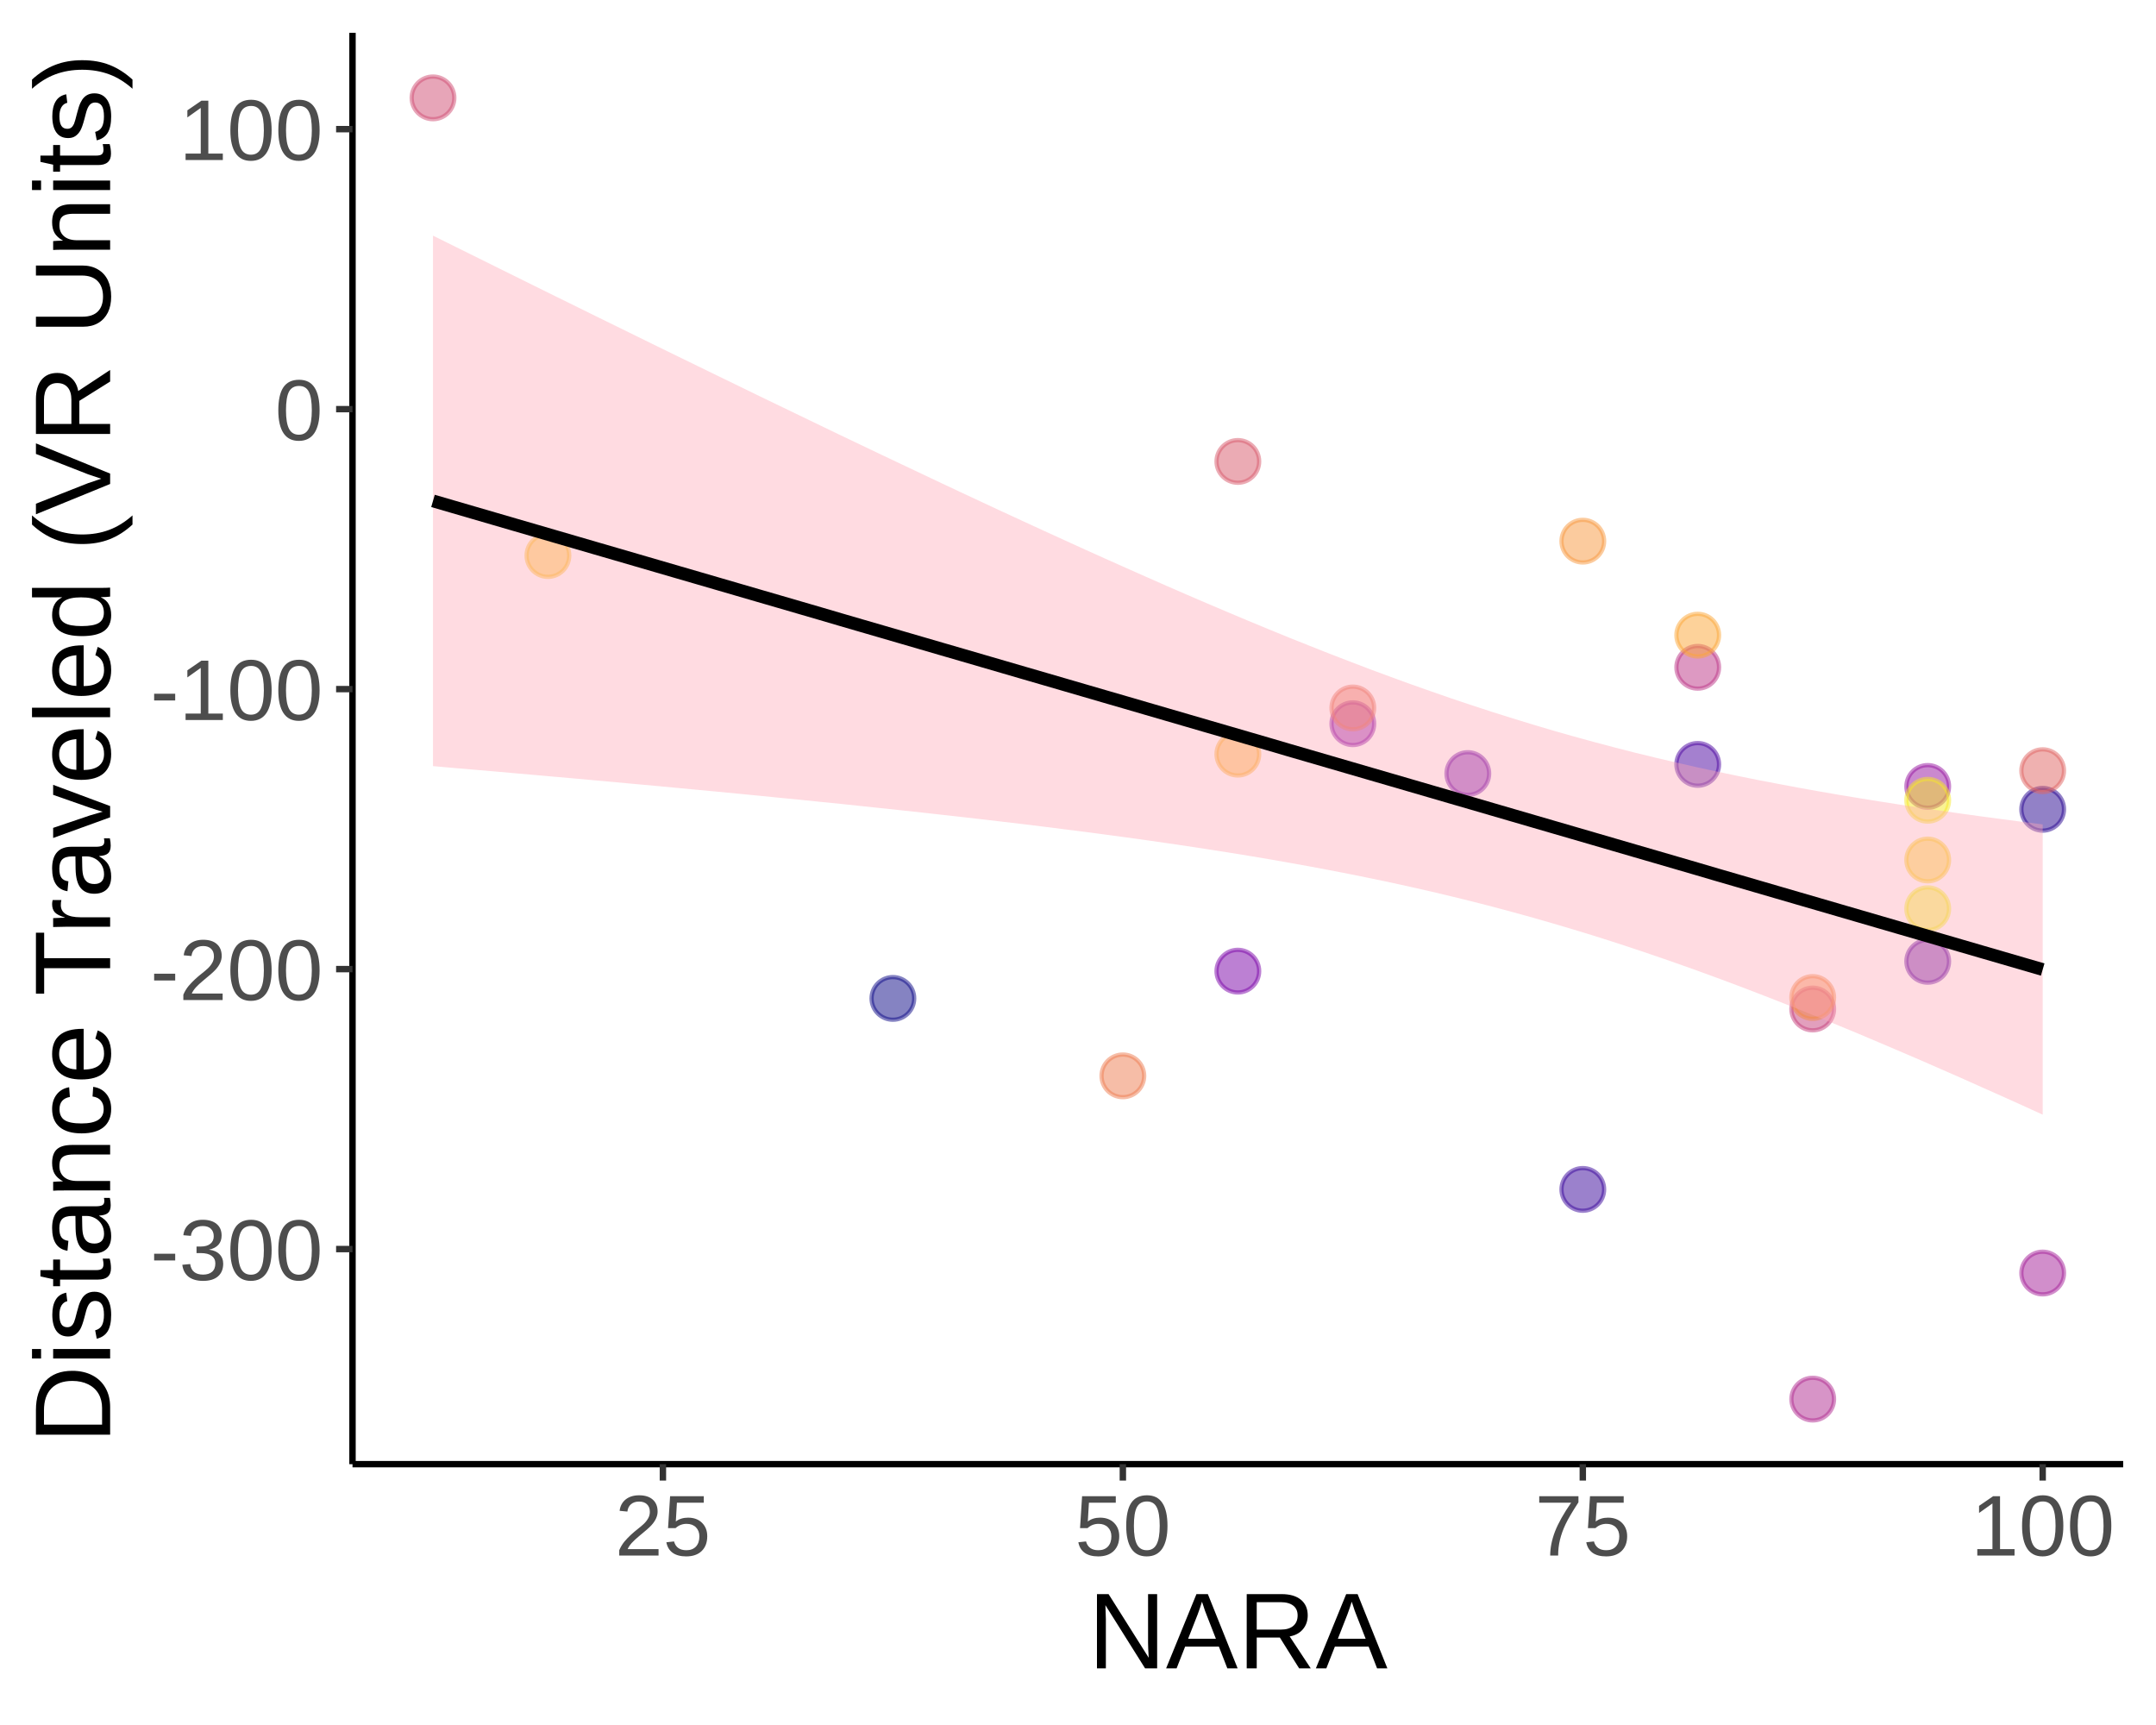
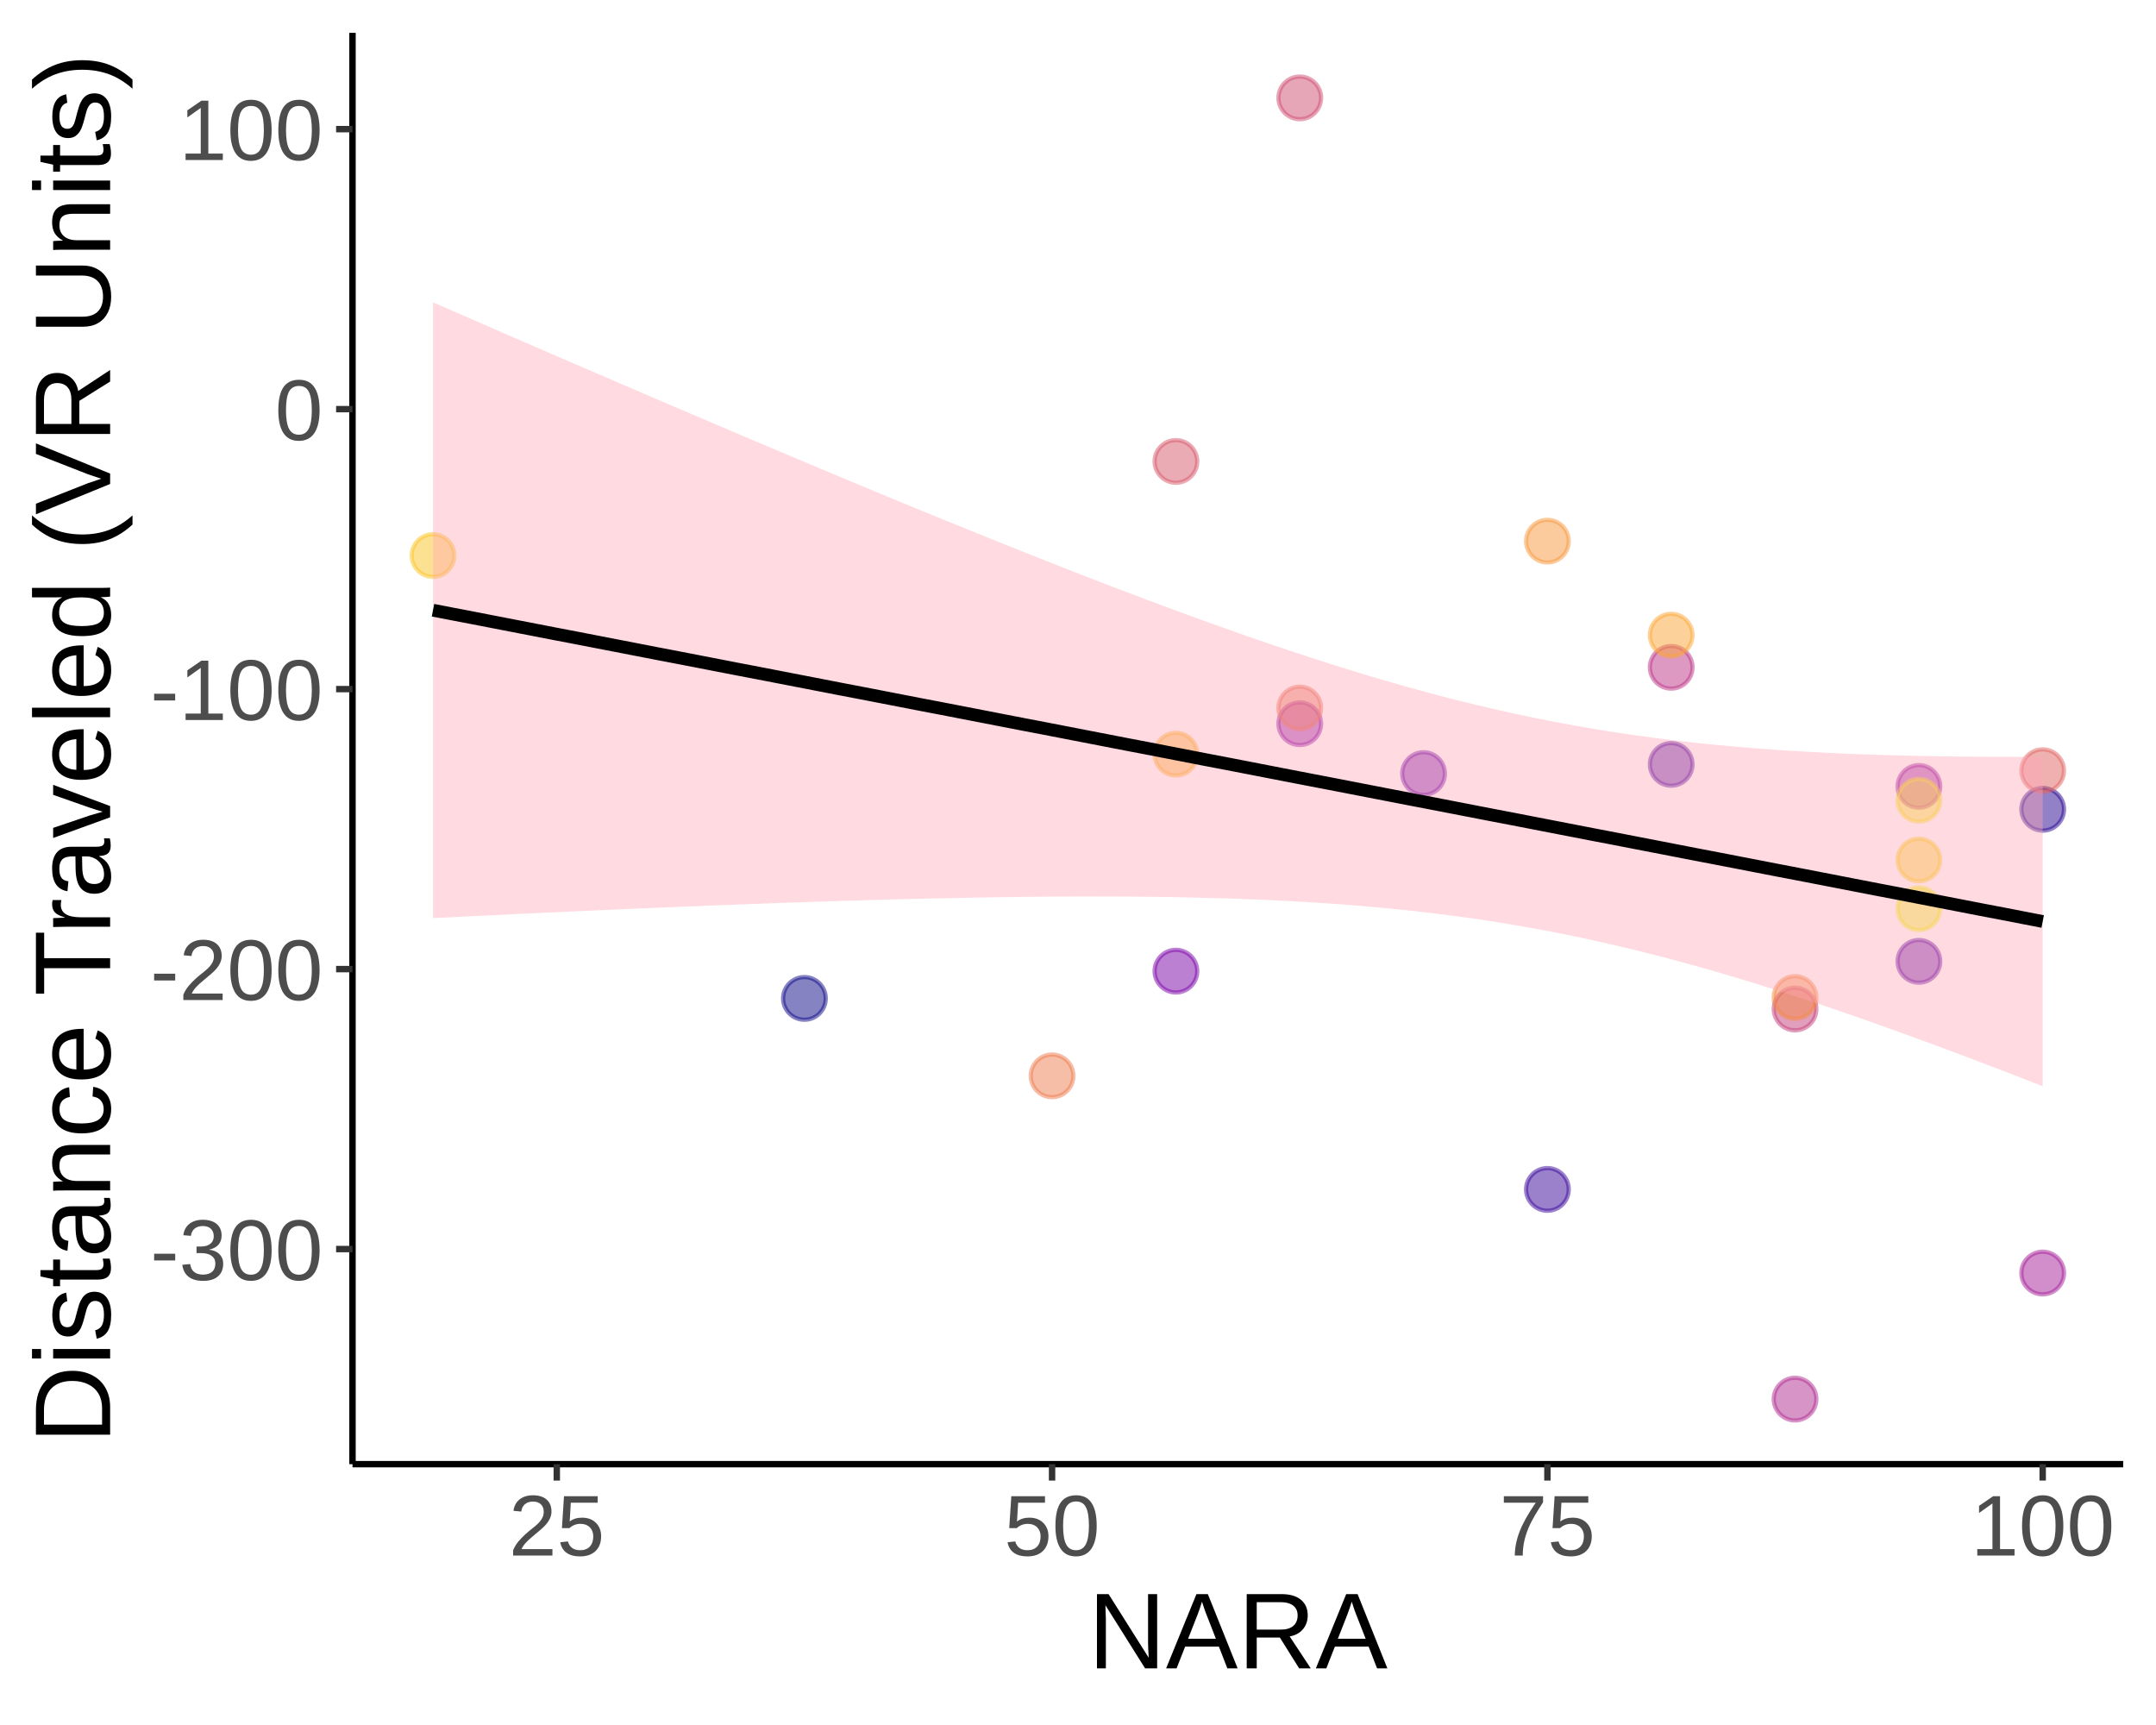
<svg xmlns="http://www.w3.org/2000/svg" class="svglite" width="360.00pt" height="288.00pt" viewBox="0 0 360.00 288.00">
  <defs>
    <style type="text/css">
    .svglite line, .svglite polyline, .svglite polygon, .svglite path, .svglite rect, .svglite circle {
      fill: none;
      stroke: #000000;
      stroke-linecap: round;
      stroke-linejoin: round;
      stroke-miterlimit: 10.00;
    }
    .svglite text {
      white-space: pre;
    }
  </style>
  </defs>
  <rect width="100%" height="100%" style="stroke: none; fill: #FFFFFF;" />
  <defs>
    <clipPath id="cpMC4wMHwzNjAuMDB8MC4wMHwyODguMDA=">
      <rect x="0.00" y="0.00" width="360.00" height="288.00" />
    </clipPath>
  </defs>
  <g clip-path="url(#cpMC4wMHwzNjAuMDB8MC4wMHwyODguMDA=)">
    <rect x="0.00" y="0.00" width="360.00" height="288.00" style="stroke-width: 1.07; stroke: #FFFFFF; fill: #FFFFFF;" />
  </g>
  <defs>
    <clipPath id="cpNTguODZ8MzU0LjUyfDUuNDh8MjQ0LjQ1">
      <rect x="58.86" y="5.48" width="295.66" height="238.97" />
    </clipPath>
  </defs>
  <g clip-path="url(#cpNTguODZ8MzU0LjUyfDUuNDh8MjQ0LjQ1)">
-     <circle cx="149.09" cy="166.69" r="3.56" style="stroke-width: 0.71; stroke: #0D0887; stroke-opacity: 0.50; fill: #0D0887; fill-opacity: 0.50;" />
+     <circle cx="134.32" cy="166.69" r="3.56" style="stroke-width: 0.71; stroke: #0D0887; stroke-opacity: 0.50; fill: #0D0887; fill-opacity: 0.50;" />
    <circle cx="341.08" cy="135.12" r="3.56" style="stroke-width: 0.71; stroke: #260591; stroke-opacity: 0.50; fill: #260591; fill-opacity: 0.50;" />
-     <circle cx="264.29" cy="198.58" r="3.56" style="stroke-width: 0.71; stroke: #39049A; stroke-opacity: 0.50; fill: #39049A; fill-opacity: 0.50;" />
-     <circle cx="283.48" cy="127.62" r="3.56" style="stroke-width: 0.71; stroke: #4A03A1; stroke-opacity: 0.50; fill: #4A03A1; fill-opacity: 0.50;" />
-     <circle cx="321.88" cy="160.50" r="3.56" style="stroke-width: 0.71; stroke: #5B01A5; stroke-opacity: 0.50; fill: #5B01A5; fill-opacity: 0.50;" />
-     <circle cx="245.09" cy="129.15" r="3.56" style="stroke-width: 0.71; stroke: #6A00A8; stroke-opacity: 0.50; fill: #6A00A8; fill-opacity: 0.50;" />
-     <circle cx="206.69" cy="162.14" r="3.56" style="stroke-width: 0.71; stroke: #7A02A8; stroke-opacity: 0.50; fill: #7A02A8; fill-opacity: 0.50;" />
-     <circle cx="225.89" cy="120.83" r="3.56" style="stroke-width: 0.71; stroke: #8908A6; stroke-opacity: 0.50; fill: #8908A6; fill-opacity: 0.50;" />
-     <circle cx="321.88" cy="131.30" r="3.56" style="stroke-width: 0.71; stroke: #9714A1; stroke-opacity: 0.50; fill: #9714A1; fill-opacity: 0.50;" />
+     <circle cx="258.38" cy="198.58" r="3.56" style="stroke-width: 0.71; stroke: #39049A; stroke-opacity: 0.50; fill: #39049A; fill-opacity: 0.50;" />
+     <circle cx="279.05" cy="127.62" r="3.56" style="stroke-width: 0.71; stroke: #4A03A1; stroke-opacity: 0.50; fill: #4A03A1; fill-opacity: 0.50;" />
+     <circle cx="320.41" cy="160.50" r="3.56" style="stroke-width: 0.71; stroke: #5B01A5; stroke-opacity: 0.50; fill: #5B01A5; fill-opacity: 0.50;" />
+     <circle cx="237.70" cy="129.15" r="3.56" style="stroke-width: 0.71; stroke: #6A00A8; stroke-opacity: 0.50; fill: #6A00A8; fill-opacity: 0.50;" />
+     <circle cx="196.35" cy="162.14" r="3.56" style="stroke-width: 0.71; stroke: #7A02A8; stroke-opacity: 0.50; fill: #7A02A8; fill-opacity: 0.50;" />
+     <circle cx="217.03" cy="120.83" r="3.56" style="stroke-width: 0.71; stroke: #8908A6; stroke-opacity: 0.50; fill: #8908A6; fill-opacity: 0.50;" />
+     <circle cx="320.41" cy="131.30" r="3.56" style="stroke-width: 0.71; stroke: #9714A1; stroke-opacity: 0.50; fill: #9714A1; fill-opacity: 0.50;" />
    <circle cx="341.08" cy="212.54" r="3.56" style="stroke-width: 0.71; stroke: #A51F99; stroke-opacity: 0.50; fill: #A51F99; fill-opacity: 0.50;" />
-     <circle cx="302.68" cy="233.59" r="3.56" style="stroke-width: 0.71; stroke: #B12A90; stroke-opacity: 0.50; fill: #B12A90; fill-opacity: 0.50;" />
-     <circle cx="283.48" cy="111.41" r="3.56" style="stroke-width: 0.71; stroke: #BC3587; stroke-opacity: 0.50; fill: #BC3587; fill-opacity: 0.50;" />
-     <circle cx="302.68" cy="168.46" r="3.56" style="stroke-width: 0.71; stroke: #C6417D; stroke-opacity: 0.50; fill: #C6417D; fill-opacity: 0.50;" />
-     <circle cx="72.30" cy="16.34" r="3.56" style="stroke-width: 0.71; stroke: #D04D73; stroke-opacity: 0.50; fill: #D04D73; fill-opacity: 0.50;" />
-     <circle cx="206.69" cy="77.04" r="3.56" style="stroke-width: 0.71; stroke: #D9586A; stroke-opacity: 0.50; fill: #D9586A; fill-opacity: 0.50;" />
+     <circle cx="299.73" cy="233.59" r="3.56" style="stroke-width: 0.71; stroke: #B12A90; stroke-opacity: 0.50; fill: #B12A90; fill-opacity: 0.50;" />
+     <circle cx="279.05" cy="111.41" r="3.56" style="stroke-width: 0.71; stroke: #BC3587; stroke-opacity: 0.50; fill: #BC3587; fill-opacity: 0.50;" />
+     <circle cx="299.73" cy="168.46" r="3.56" style="stroke-width: 0.71; stroke: #C6417D; stroke-opacity: 0.50; fill: #C6417D; fill-opacity: 0.50;" />
+     <circle cx="217.03" cy="16.34" r="3.56" style="stroke-width: 0.71; stroke: #D04D73; stroke-opacity: 0.50; fill: #D04D73; fill-opacity: 0.50;" />
+     <circle cx="196.35" cy="77.04" r="3.56" style="stroke-width: 0.71; stroke: #D9586A; stroke-opacity: 0.50; fill: #D9586A; fill-opacity: 0.50;" />
    <circle cx="341.08" cy="128.67" r="3.56" style="stroke-width: 0.71; stroke: #E16462; stroke-opacity: 0.50; fill: #E16462; fill-opacity: 0.50;" />
-     <circle cx="225.89" cy="118.20" r="3.56" style="stroke-width: 0.71; stroke: #E87059; stroke-opacity: 0.50; fill: #E87059; fill-opacity: 0.50;" />
-     <circle cx="187.49" cy="179.62" r="3.56" style="stroke-width: 0.71; stroke: #EF7D51; stroke-opacity: 0.50; fill: #EF7D51; fill-opacity: 0.50;" />
-     <circle cx="302.68" cy="166.54" r="3.56" style="stroke-width: 0.71; stroke: #F58A47; stroke-opacity: 0.50; fill: #F58A47; fill-opacity: 0.50;" />
-     <circle cx="264.29" cy="90.35" r="3.56" style="stroke-width: 0.71; stroke: #F9983E; stroke-opacity: 0.50; fill: #F9983E; fill-opacity: 0.50;" />
-     <circle cx="283.48" cy="106.04" r="3.56" style="stroke-width: 0.71; stroke: #FCA636; stroke-opacity: 0.50; fill: #FCA636; fill-opacity: 0.50;" />
-     <circle cx="206.69" cy="125.91" r="3.56" style="stroke-width: 0.71; stroke: #FDB52E; stroke-opacity: 0.50; fill: #FDB52E; fill-opacity: 0.50;" />
-     <circle cx="91.49" cy="92.75" r="3.56" style="stroke-width: 0.71; stroke: #FDC527; stroke-opacity: 0.50; fill: #FDC527; fill-opacity: 0.50;" />
-     <circle cx="321.88" cy="143.58" r="3.56" style="stroke-width: 0.71; stroke: #FBD624; stroke-opacity: 0.50; fill: #FBD624; fill-opacity: 0.50;" />
-     <circle cx="321.88" cy="133.61" r="3.56" style="stroke-width: 0.71; stroke: #F6E826; stroke-opacity: 0.50; fill: #F6E826; fill-opacity: 0.50;" />
-     <circle cx="321.88" cy="151.72" r="3.56" style="stroke-width: 0.71; stroke: #F0F921; stroke-opacity: 0.50; fill: #F0F921; fill-opacity: 0.50;" />
-     <polygon points="72.30,39.34 75.70,41.03 79.10,42.71 82.50,44.40 85.90,46.08 89.31,47.77 92.71,49.45 96.11,51.12 99.51,52.80 102.92,54.47 106.32,56.14 109.72,57.81 113.12,59.47 116.53,61.13 119.93,62.79 123.33,64.44 126.73,66.10 130.14,67.74 133.54,69.38 136.94,71.02 140.34,72.66 143.74,74.28 147.15,75.91 150.55,77.52 153.95,79.13 157.35,80.74 160.76,82.34 164.16,83.93 167.56,85.51 170.96,87.08 174.37,88.65 177.77,90.20 181.17,91.75 184.57,93.28 187.98,94.80 191.38,96.31 194.78,97.81 198.18,99.29 201.58,100.75 204.99,102.20 208.39,103.63 211.79,105.04 215.19,106.43 218.60,107.79 222.00,109.14 225.40,110.45 228.80,111.75 232.21,113.01 235.61,114.25 239.01,115.45 242.41,116.63 245.82,117.77 249.22,118.88 252.62,119.95 256.02,120.99 259.42,122.00 262.83,122.97 266.23,123.90 269.63,124.80 273.03,125.67 276.44,126.50 279.84,127.30 283.24,128.07 286.64,128.81 290.05,129.52 293.45,130.21 296.85,130.86 300.25,131.50 303.66,132.11 307.06,132.70 310.46,133.26 313.86,133.81 317.26,134.34 320.67,134.86 324.07,135.35 327.47,135.84 330.87,136.31 334.28,136.76 337.68,137.21 341.08,137.64 341.08,186.10 337.68,184.55 334.28,183.02 330.87,181.50 327.47,179.98 324.07,178.49 320.67,177.00 317.26,175.54 313.86,174.09 310.46,172.65 307.06,171.24 303.66,169.85 300.25,168.48 296.85,167.13 293.45,165.81 290.05,164.51 286.64,163.24 283.24,162.00 279.84,160.79 276.44,159.61 273.03,158.46 269.63,157.34 266.23,156.26 262.83,155.22 259.42,154.21 256.02,153.23 252.62,152.29 249.22,151.38 245.82,150.51 242.41,149.67 239.01,148.86 235.61,148.09 232.21,147.34 228.80,146.63 225.40,145.94 222.00,145.28 218.60,144.64 215.19,144.03 211.79,143.43 208.39,142.86 204.99,142.31 201.58,141.78 198.18,141.26 194.78,140.76 191.38,140.27 187.98,139.80 184.57,139.34 181.17,138.89 177.77,138.46 174.37,138.03 170.96,137.61 167.56,137.21 164.16,136.81 160.76,136.42 157.35,136.04 153.95,135.66 150.55,135.29 147.15,134.93 143.74,134.57 140.34,134.21 136.94,133.87 133.54,133.52 130.14,133.19 126.73,132.85 123.33,132.52 119.93,132.19 116.53,131.87 113.12,131.55 109.72,131.23 106.32,130.92 102.92,130.61 99.51,130.30 96.11,129.99 92.71,129.69 89.31,129.39 85.90,129.09 82.50,128.79 79.10,128.50 75.70,128.21 72.30,127.91 " style="stroke-width: 0.00; stroke: none; stroke-linecap: butt; fill: #FFA6B4; fill-opacity: 0.40;" />
-     <polyline points="72.30,39.34 75.70,41.03 79.10,42.71 82.50,44.40 85.90,46.08 89.31,47.77 92.71,49.45 96.11,51.12 99.51,52.80 102.92,54.47 106.32,56.14 109.72,57.81 113.12,59.47 116.53,61.13 119.93,62.79 123.33,64.44 126.73,66.10 130.14,67.74 133.54,69.38 136.94,71.02 140.34,72.66 143.74,74.28 147.15,75.91 150.55,77.52 153.95,79.13 157.35,80.74 160.76,82.34 164.16,83.93 167.56,85.51 170.96,87.08 174.37,88.65 177.77,90.20 181.17,91.75 184.57,93.28 187.98,94.80 191.38,96.31 194.78,97.81 198.18,99.29 201.58,100.75 204.99,102.20 208.39,103.63 211.79,105.04 215.19,106.43 218.60,107.79 222.00,109.14 225.40,110.45 228.80,111.75 232.21,113.01 235.61,114.25 239.01,115.45 242.41,116.63 245.82,117.77 249.22,118.88 252.62,119.95 256.02,120.99 259.42,122.00 262.83,122.97 266.23,123.90 269.63,124.80 273.03,125.67 276.44,126.50 279.84,127.30 283.24,128.07 286.64,128.81 290.05,129.52 293.45,130.21 296.85,130.86 300.25,131.50 303.66,132.11 307.06,132.70 310.46,133.26 313.86,133.81 317.26,134.34 320.67,134.86 324.07,135.35 327.47,135.84 330.87,136.31 334.28,136.76 337.68,137.21 341.08,137.64 " style="stroke-width: 2.13; stroke: none; stroke-linecap: butt;" />
-     <polyline points="341.08,186.10 337.68,184.55 334.28,183.02 330.87,181.50 327.47,179.98 324.07,178.49 320.67,177.00 317.26,175.54 313.86,174.09 310.46,172.65 307.06,171.24 303.66,169.85 300.25,168.48 296.85,167.13 293.45,165.81 290.05,164.51 286.64,163.24 283.24,162.00 279.84,160.79 276.44,159.61 273.03,158.46 269.63,157.34 266.23,156.26 262.83,155.22 259.42,154.21 256.02,153.23 252.62,152.29 249.22,151.38 245.82,150.51 242.41,149.67 239.01,148.86 235.61,148.09 232.21,147.34 228.80,146.63 225.40,145.94 222.00,145.28 218.60,144.64 215.19,144.03 211.79,143.43 208.39,142.86 204.99,142.31 201.58,141.78 198.18,141.26 194.78,140.76 191.38,140.27 187.98,139.80 184.57,139.34 181.17,138.89 177.77,138.46 174.37,138.03 170.96,137.61 167.56,137.21 164.16,136.81 160.76,136.42 157.35,136.04 153.95,135.66 150.55,135.29 147.15,134.93 143.74,134.57 140.34,134.21 136.94,133.87 133.54,133.52 130.14,133.19 126.73,132.85 123.33,132.52 119.93,132.19 116.53,131.87 113.12,131.55 109.72,131.23 106.32,130.92 102.92,130.61 99.51,130.30 96.11,129.99 92.71,129.69 89.31,129.39 85.90,129.09 82.50,128.79 79.10,128.50 75.70,128.21 72.30,127.91 " style="stroke-width: 2.13; stroke: none; stroke-linecap: butt;" />
-     <polyline points="72.30,83.63 75.70,84.62 79.10,85.61 82.50,86.60 85.90,87.59 89.31,88.58 92.71,89.57 96.11,90.56 99.51,91.55 102.92,92.54 106.32,93.53 109.72,94.52 113.12,95.51 116.53,96.50 119.93,97.49 123.33,98.48 126.73,99.47 130.14,100.46 133.54,101.45 136.94,102.44 140.34,103.44 143.74,104.43 147.15,105.42 150.55,106.41 153.95,107.40 157.35,108.39 160.76,109.38 164.16,110.37 167.56,111.36 170.96,112.35 174.37,113.34 177.77,114.33 181.17,115.32 184.57,116.31 187.98,117.30 191.38,118.29 194.78,119.28 198.18,120.27 201.58,121.26 204.99,122.25 208.39,123.24 211.79,124.23 215.19,125.23 218.60,126.22 222.00,127.21 225.40,128.20 228.80,129.19 232.21,130.18 235.61,131.17 239.01,132.16 242.41,133.15 245.82,134.14 249.22,135.13 252.62,136.12 256.02,137.11 259.42,138.10 262.83,139.09 266.23,140.08 269.63,141.07 273.03,142.06 276.44,143.05 279.84,144.04 283.24,145.03 286.64,146.03 290.05,147.02 293.45,148.01 296.85,149.00 300.25,149.99 303.66,150.98 307.06,151.97 310.46,152.96 313.86,153.95 317.26,154.94 320.67,155.93 324.07,156.92 327.47,157.91 330.87,158.90 334.28,159.89 337.68,160.88 341.08,161.87 " style="stroke-width: 2.13; stroke-linecap: butt;" />
+     <circle cx="217.03" cy="118.20" r="3.56" style="stroke-width: 0.71; stroke: #E87059; stroke-opacity: 0.50; fill: #E87059; fill-opacity: 0.50;" />
+     <circle cx="175.67" cy="179.62" r="3.56" style="stroke-width: 0.71; stroke: #EF7D51; stroke-opacity: 0.50; fill: #EF7D51; fill-opacity: 0.50;" />
+     <circle cx="299.73" cy="166.54" r="3.56" style="stroke-width: 0.71; stroke: #F58A47; stroke-opacity: 0.50; fill: #F58A47; fill-opacity: 0.50;" />
+     <circle cx="258.38" cy="90.35" r="3.56" style="stroke-width: 0.71; stroke: #F9983E; stroke-opacity: 0.50; fill: #F9983E; fill-opacity: 0.50;" />
+     <circle cx="279.05" cy="106.04" r="3.56" style="stroke-width: 0.71; stroke: #FCA636; stroke-opacity: 0.50; fill: #FCA636; fill-opacity: 0.50;" />
+     <circle cx="196.35" cy="125.91" r="3.56" style="stroke-width: 0.71; stroke: #FDB52E; stroke-opacity: 0.50; fill: #FDB52E; fill-opacity: 0.50;" />
+     <circle cx="72.30" cy="92.75" r="3.56" style="stroke-width: 0.71; stroke: #FDC527; stroke-opacity: 0.50; fill: #FDC527; fill-opacity: 0.50;" />
+     <circle cx="320.41" cy="143.58" r="3.56" style="stroke-width: 0.71; stroke: #FBD624; stroke-opacity: 0.50; fill: #FBD624; fill-opacity: 0.50;" />
+     <circle cx="320.41" cy="133.61" r="3.56" style="stroke-width: 0.71; stroke: #F6E826; stroke-opacity: 0.50; fill: #F6E826; fill-opacity: 0.50;" />
+     <circle cx="320.41" cy="151.72" r="3.56" style="stroke-width: 0.71; stroke: #F0F921; stroke-opacity: 0.50; fill: #F0F921; fill-opacity: 0.50;" />
+     <polygon points="72.30,50.47 75.70,51.96 79.10,53.44 82.50,54.92 85.90,56.40 89.31,57.87 92.71,59.35 96.11,60.82 99.51,62.28 102.92,63.75 106.32,65.21 109.72,66.67 113.12,68.13 116.53,69.58 119.93,71.03 123.33,72.48 126.73,73.92 130.14,75.36 133.54,76.79 136.94,78.22 140.34,79.65 143.74,81.07 147.15,82.48 150.55,83.89 153.95,85.29 157.35,86.68 160.76,88.06 164.16,89.44 167.56,90.81 170.96,92.17 174.37,93.52 177.77,94.86 181.17,96.19 184.57,97.50 187.98,98.80 191.38,100.09 194.78,101.36 198.18,102.61 201.58,103.85 204.99,105.06 208.39,106.26 211.79,107.43 215.19,108.58 218.60,109.70 222.00,110.80 225.40,111.86 228.80,112.90 232.21,113.90 235.61,114.86 239.01,115.79 242.41,116.68 245.82,117.52 249.22,118.33 252.62,119.09 256.02,119.81 259.42,120.49 262.83,121.12 266.23,121.71 269.63,122.26 273.03,122.76 276.44,123.22 279.84,123.64 283.24,124.03 286.64,124.37 290.05,124.68 293.45,124.96 296.85,125.21 300.25,125.42 303.66,125.61 307.06,125.78 310.46,125.92 313.86,126.03 317.26,126.13 320.67,126.21 324.07,126.27 327.47,126.31 330.87,126.34 334.28,126.35 337.68,126.35 341.08,126.33 341.08,181.36 337.68,180.03 334.28,178.72 330.87,177.41 327.47,176.13 324.07,174.85 320.67,173.60 317.26,172.36 313.86,171.14 310.46,169.94 307.06,168.76 303.66,167.61 300.25,166.48 296.85,165.39 293.45,164.32 290.05,163.28 286.64,162.27 283.24,161.30 279.84,160.37 276.44,159.48 273.03,158.62 269.63,157.81 266.23,157.04 262.83,156.31 259.42,155.63 256.02,154.99 252.62,154.40 249.22,153.84 245.82,153.33 242.41,152.87 239.01,152.44 235.61,152.05 232.21,151.70 228.80,151.38 225.40,151.10 222.00,150.85 218.60,150.63 215.19,150.44 211.79,150.27 208.39,150.13 204.99,150.00 201.58,149.91 198.18,149.83 194.78,149.76 191.38,149.72 187.98,149.69 184.57,149.68 181.17,149.67 177.77,149.69 174.37,149.71 170.96,149.74 167.56,149.79 164.16,149.84 160.76,149.90 157.35,149.97 153.95,150.05 150.55,150.13 147.15,150.22 143.74,150.32 140.34,150.42 136.94,150.53 133.54,150.65 130.14,150.76 126.73,150.89 123.33,151.01 119.93,151.14 116.53,151.28 113.12,151.42 109.72,151.56 106.32,151.70 102.92,151.85 99.51,152.00 96.11,152.15 92.71,152.31 89.31,152.46 85.90,152.62 82.50,152.79 79.10,152.95 75.70,153.12 72.30,153.28 " style="stroke-width: 0.00; stroke: none; stroke-linecap: butt; fill: #FFA6B4; fill-opacity: 0.40;" />
+     <polyline points="72.30,50.47 75.70,51.96 79.10,53.44 82.50,54.92 85.90,56.40 89.31,57.87 92.71,59.35 96.11,60.82 99.51,62.28 102.92,63.75 106.32,65.21 109.72,66.67 113.12,68.13 116.53,69.58 119.93,71.03 123.33,72.48 126.73,73.92 130.14,75.36 133.54,76.79 136.94,78.22 140.34,79.65 143.74,81.07 147.15,82.48 150.55,83.89 153.95,85.29 157.35,86.68 160.76,88.06 164.16,89.44 167.56,90.81 170.96,92.17 174.37,93.52 177.77,94.86 181.17,96.19 184.57,97.50 187.98,98.80 191.38,100.09 194.78,101.36 198.18,102.61 201.58,103.85 204.99,105.06 208.39,106.26 211.79,107.43 215.19,108.58 218.60,109.70 222.00,110.80 225.40,111.86 228.80,112.90 232.21,113.90 235.61,114.86 239.01,115.79 242.41,116.68 245.82,117.52 249.22,118.33 252.62,119.09 256.02,119.81 259.42,120.49 262.83,121.12 266.23,121.71 269.63,122.26 273.03,122.76 276.44,123.22 279.84,123.64 283.24,124.03 286.64,124.37 290.05,124.68 293.45,124.96 296.85,125.21 300.25,125.42 303.66,125.61 307.06,125.78 310.46,125.92 313.86,126.03 317.26,126.13 320.67,126.21 324.07,126.27 327.47,126.31 330.87,126.34 334.28,126.35 337.68,126.35 341.08,126.33 " style="stroke-width: 2.13; stroke: none; stroke-linecap: butt;" />
+     <polyline points="341.08,181.36 337.68,180.03 334.28,178.72 330.87,177.41 327.47,176.13 324.07,174.85 320.67,173.60 317.26,172.36 313.86,171.14 310.46,169.94 307.06,168.76 303.66,167.61 300.25,166.48 296.85,165.39 293.45,164.32 290.05,163.28 286.64,162.27 283.24,161.30 279.84,160.37 276.44,159.48 273.03,158.62 269.63,157.81 266.23,157.04 262.83,156.31 259.42,155.63 256.02,154.99 252.62,154.40 249.22,153.84 245.82,153.33 242.41,152.87 239.01,152.44 235.61,152.05 232.21,151.70 228.80,151.38 225.40,151.10 222.00,150.85 218.60,150.63 215.19,150.44 211.79,150.27 208.39,150.13 204.99,150.00 201.58,149.91 198.18,149.83 194.78,149.76 191.38,149.72 187.98,149.69 184.57,149.68 181.17,149.67 177.77,149.69 174.37,149.71 170.96,149.74 167.56,149.79 164.16,149.84 160.76,149.90 157.35,149.97 153.95,150.05 150.55,150.13 147.15,150.22 143.74,150.32 140.34,150.42 136.94,150.53 133.54,150.65 130.14,150.76 126.73,150.89 123.33,151.01 119.93,151.14 116.53,151.28 113.12,151.42 109.72,151.56 106.32,151.70 102.92,151.85 99.51,152.00 96.11,152.15 92.71,152.31 89.31,152.46 85.90,152.62 82.50,152.79 79.10,152.95 75.70,153.12 72.30,153.28 " style="stroke-width: 2.13; stroke: none; stroke-linecap: butt;" />
+     <polyline points="72.30,101.88 75.70,102.54 79.10,103.19 82.50,103.85 85.90,104.51 89.31,105.17 92.71,105.83 96.11,106.48 99.51,107.14 102.92,107.80 106.32,108.46 109.72,109.12 113.12,109.77 116.53,110.43 119.93,111.09 123.33,111.75 126.73,112.40 130.14,113.06 133.54,113.72 136.94,114.38 140.34,115.04 143.74,115.69 147.15,116.35 150.55,117.01 153.95,117.67 157.35,118.32 160.76,118.98 164.16,119.64 167.56,120.30 170.96,120.96 174.37,121.61 177.77,122.27 181.17,122.93 184.57,123.59 187.98,124.25 191.38,124.90 194.78,125.56 198.18,126.22 201.58,126.88 204.99,127.53 208.39,128.19 211.79,128.85 215.19,129.51 218.60,130.17 222.00,130.82 225.40,131.48 228.80,132.14 232.21,132.80 235.61,133.46 239.01,134.11 242.41,134.77 245.82,135.43 249.22,136.09 252.62,136.74 256.02,137.40 259.42,138.06 262.83,138.72 266.23,139.38 269.63,140.03 273.03,140.69 276.44,141.35 279.84,142.01 283.24,142.67 286.64,143.32 290.05,143.98 293.45,144.64 296.85,145.30 300.25,145.95 303.66,146.61 307.06,147.27 310.46,147.93 313.86,148.59 317.26,149.24 320.67,149.90 324.07,150.56 327.47,151.22 330.87,151.88 334.28,152.53 337.68,153.19 341.08,153.85 " style="stroke-width: 2.13; stroke-linecap: butt;" />
  </g>
  <g clip-path="url(#cpMC4wMHwzNjAuMDB8MC4wMHwyODguMDA=)">
    <polyline points="58.86,244.45 58.86,5.48 " style="stroke-width: 1.07; stroke-linecap: butt;" />
    <text x="53.92" y="213.71" text-anchor="end" style="font-size: 14.40px;fill: #4D4D4D; font-family: &quot;Arial&quot;;" textLength="28.81px" lengthAdjust="spacingAndGlyphs">-300</text>
    <text x="53.92" y="166.96" text-anchor="end" style="font-size: 14.40px;fill: #4D4D4D; font-family: &quot;Arial&quot;;" textLength="28.81px" lengthAdjust="spacingAndGlyphs">-200</text>
    <text x="53.92" y="120.21" text-anchor="end" style="font-size: 14.40px;fill: #4D4D4D; font-family: &quot;Arial&quot;;" textLength="28.81px" lengthAdjust="spacingAndGlyphs">-100</text>
    <text x="53.92" y="73.47" text-anchor="end" style="font-size: 14.40px;fill: #4D4D4D; font-family: &quot;Arial&quot;;" textLength="8.01px" lengthAdjust="spacingAndGlyphs">0</text>
    <text x="53.92" y="26.72" text-anchor="end" style="font-size: 14.40px;fill: #4D4D4D; font-family: &quot;Arial&quot;;" textLength="24.02px" lengthAdjust="spacingAndGlyphs">100</text>
    <polyline points="56.12,208.54 58.86,208.54 " style="stroke-width: 1.07; stroke: #333333; stroke-linecap: butt;" />
    <polyline points="56.12,161.80 58.86,161.80 " style="stroke-width: 1.07; stroke: #333333; stroke-linecap: butt;" />
    <polyline points="56.12,115.05 58.86,115.05 " style="stroke-width: 1.07; stroke: #333333; stroke-linecap: butt;" />
    <polyline points="56.12,68.31 58.86,68.31 " style="stroke-width: 1.07; stroke: #333333; stroke-linecap: butt;" />
    <polyline points="56.12,21.56 58.86,21.56 " style="stroke-width: 1.07; stroke: #333333; stroke-linecap: butt;" />
    <polyline points="58.86,244.45 354.52,244.45 " style="stroke-width: 1.07; stroke-linecap: butt;" />
-     <polyline points="110.69,247.19 110.69,244.45 " style="stroke-width: 1.07; stroke: #333333; stroke-linecap: butt;" />
-     <polyline points="187.49,247.19 187.49,244.45 " style="stroke-width: 1.07; stroke: #333333; stroke-linecap: butt;" />
-     <polyline points="264.29,247.19 264.29,244.45 " style="stroke-width: 1.07; stroke: #333333; stroke-linecap: butt;" />
+     <polyline points="92.97,247.19 92.97,244.45 " style="stroke-width: 1.07; stroke: #333333; stroke-linecap: butt;" />
+     <polyline points="175.67,247.19 175.67,244.45 " style="stroke-width: 1.07; stroke: #333333; stroke-linecap: butt;" />
+     <polyline points="258.38,247.19 258.38,244.45 " style="stroke-width: 1.07; stroke: #333333; stroke-linecap: butt;" />
    <polyline points="341.08,247.19 341.08,244.45 " style="stroke-width: 1.07; stroke: #333333; stroke-linecap: butt;" />
-     <text x="110.69" y="259.71" text-anchor="middle" style="font-size: 14.40px;fill: #4D4D4D; font-family: &quot;Arial&quot;;" textLength="16.01px" lengthAdjust="spacingAndGlyphs">25</text>
-     <text x="187.49" y="259.71" text-anchor="middle" style="font-size: 14.40px;fill: #4D4D4D; font-family: &quot;Arial&quot;;" textLength="16.01px" lengthAdjust="spacingAndGlyphs">50</text>
-     <text x="264.29" y="259.71" text-anchor="middle" style="font-size: 14.40px;fill: #4D4D4D; font-family: &quot;Arial&quot;;" textLength="16.01px" lengthAdjust="spacingAndGlyphs">75</text>
+     <text x="92.97" y="259.71" text-anchor="middle" style="font-size: 14.40px;fill: #4D4D4D; font-family: &quot;Arial&quot;;" textLength="16.01px" lengthAdjust="spacingAndGlyphs">25</text>
+     <text x="175.67" y="259.71" text-anchor="middle" style="font-size: 14.40px;fill: #4D4D4D; font-family: &quot;Arial&quot;;" textLength="16.01px" lengthAdjust="spacingAndGlyphs">50</text>
+     <text x="258.38" y="259.71" text-anchor="middle" style="font-size: 14.40px;fill: #4D4D4D; font-family: &quot;Arial&quot;;" textLength="16.01px" lengthAdjust="spacingAndGlyphs">75</text>
    <text x="341.08" y="259.71" text-anchor="middle" style="font-size: 14.40px;fill: #4D4D4D; font-family: &quot;Arial&quot;;" textLength="24.02px" lengthAdjust="spacingAndGlyphs">100</text>
    <text x="206.69" y="278.54" text-anchor="middle" style="font-size: 18.00px; font-family: &quot;Arial&quot;;" textLength="50.00px" lengthAdjust="spacingAndGlyphs">NARA</text>
    <text transform="translate(18.39,124.97) rotate(-90)" text-anchor="middle" style="font-size: 18.00px; font-family: &quot;Arial&quot;;" textLength="233.05px" lengthAdjust="spacingAndGlyphs">Distance Traveled (VR Units)</text>
  </g>
</svg>
